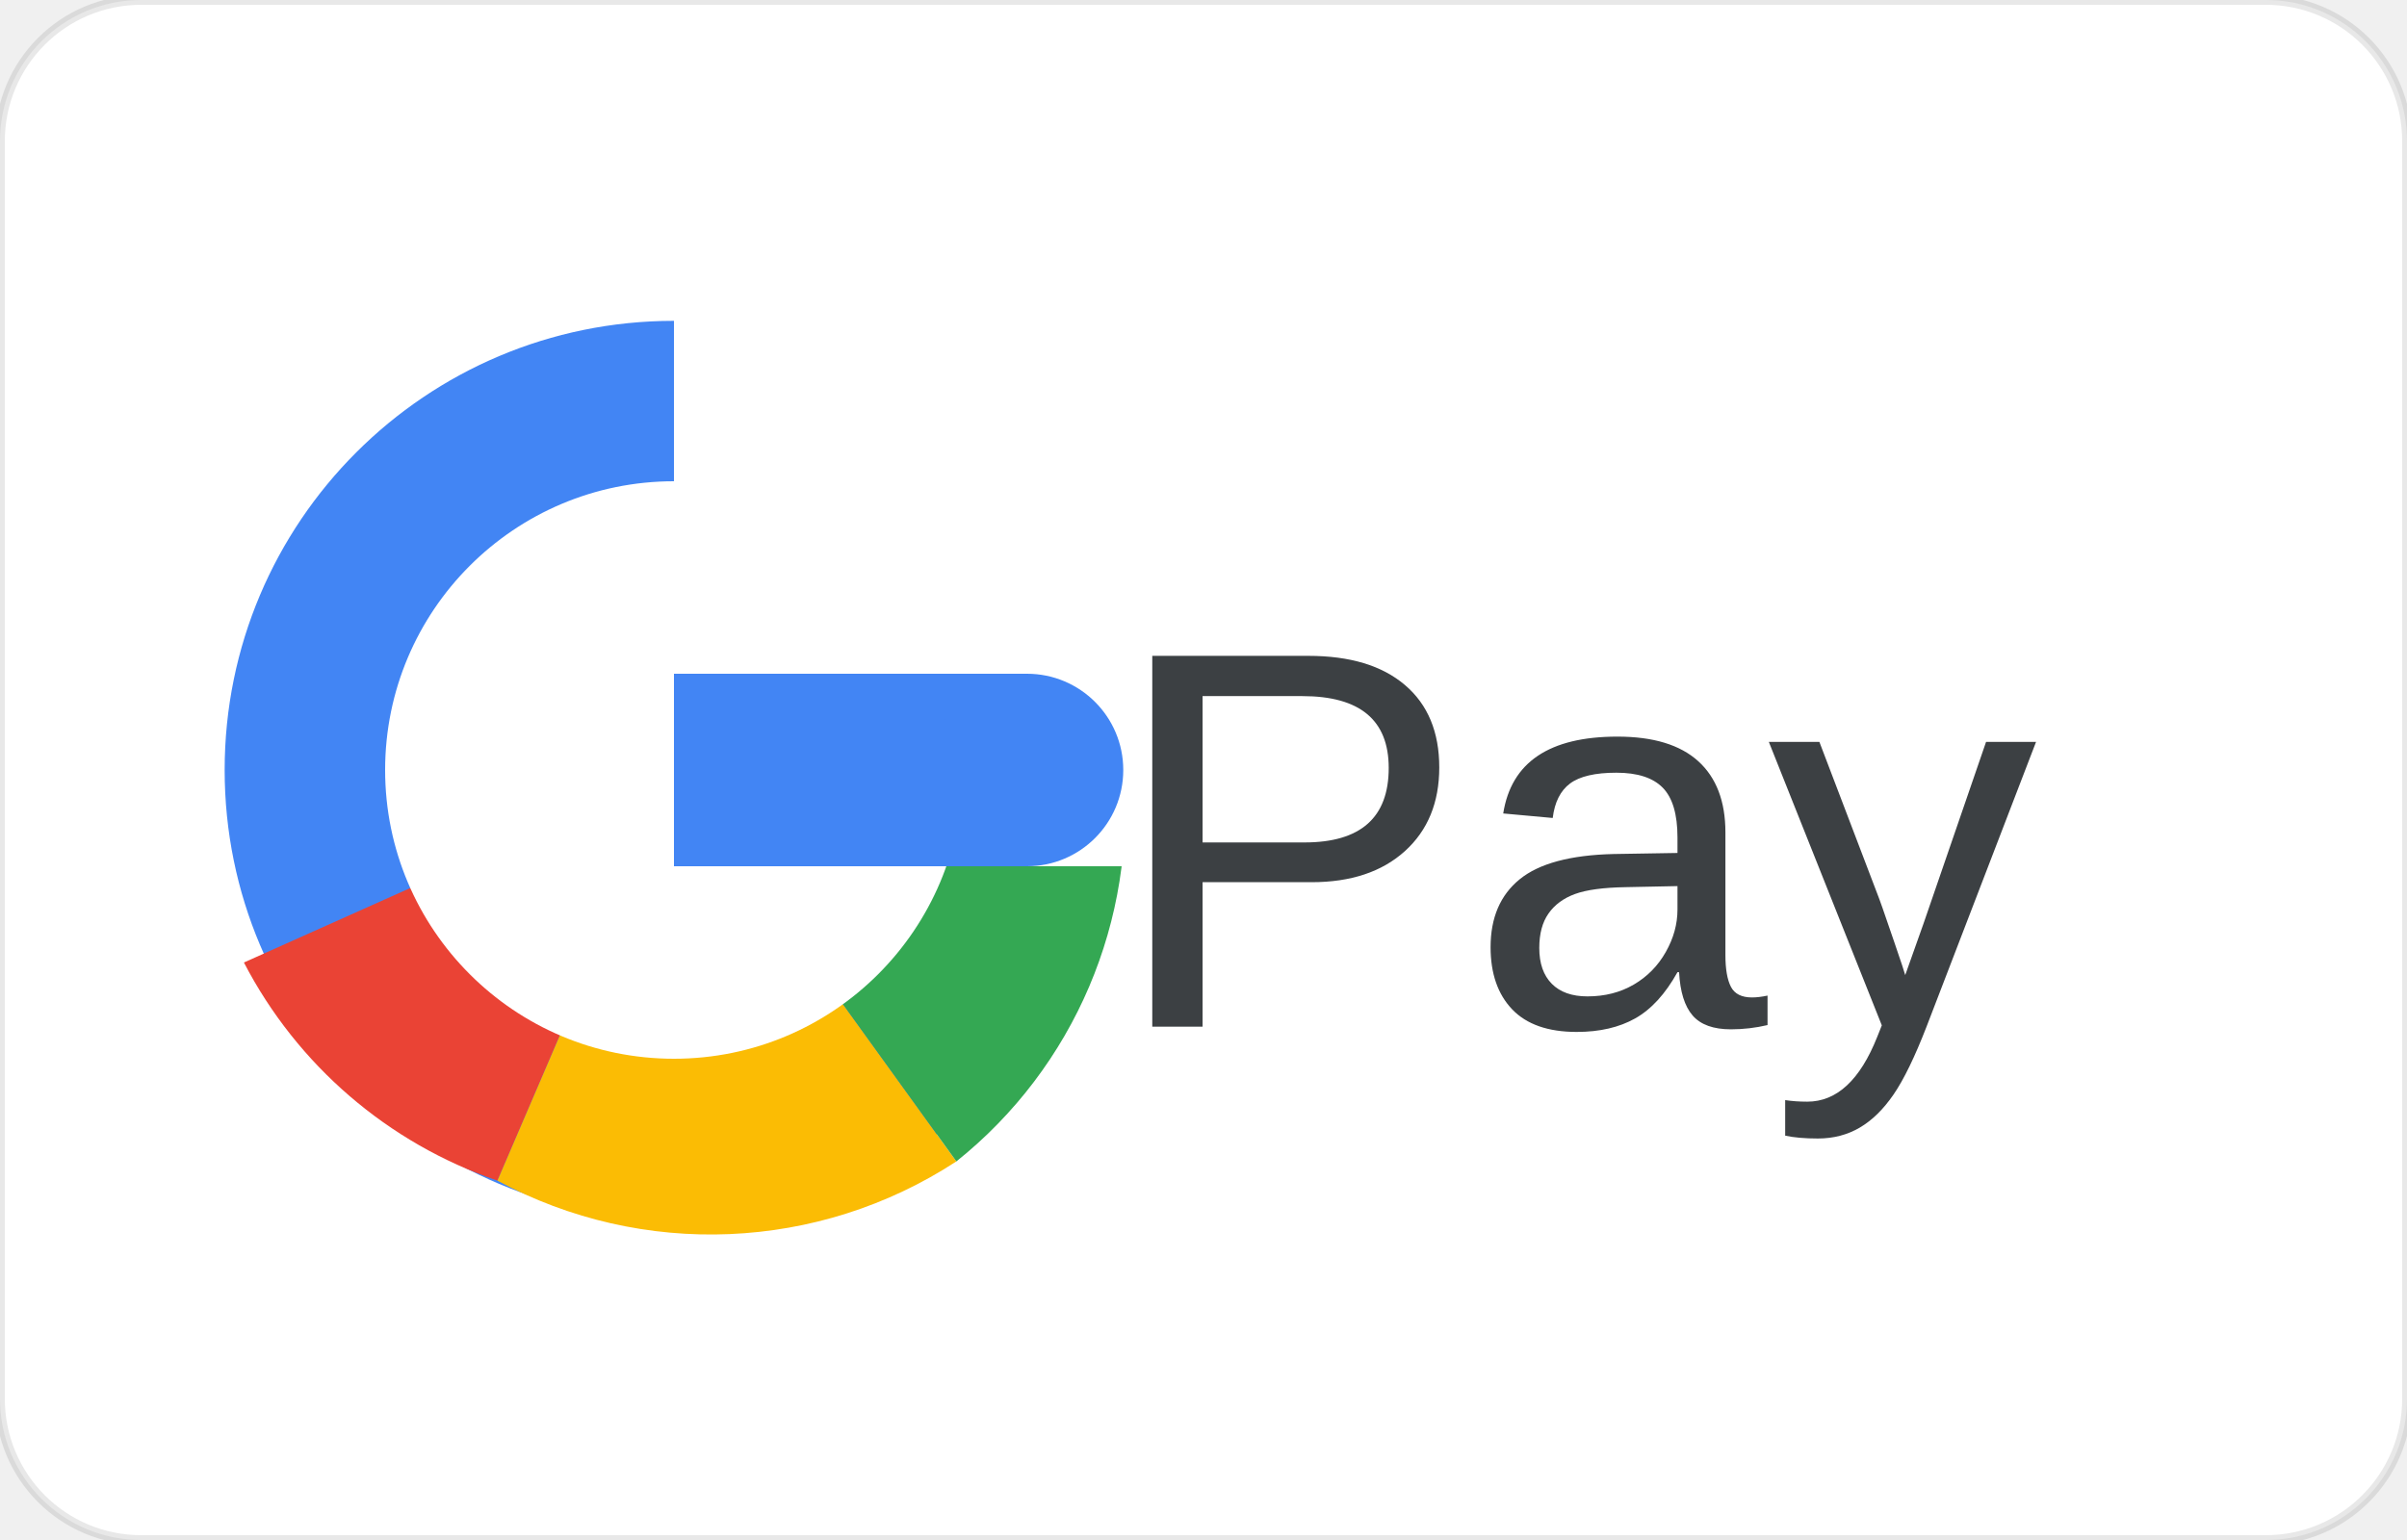
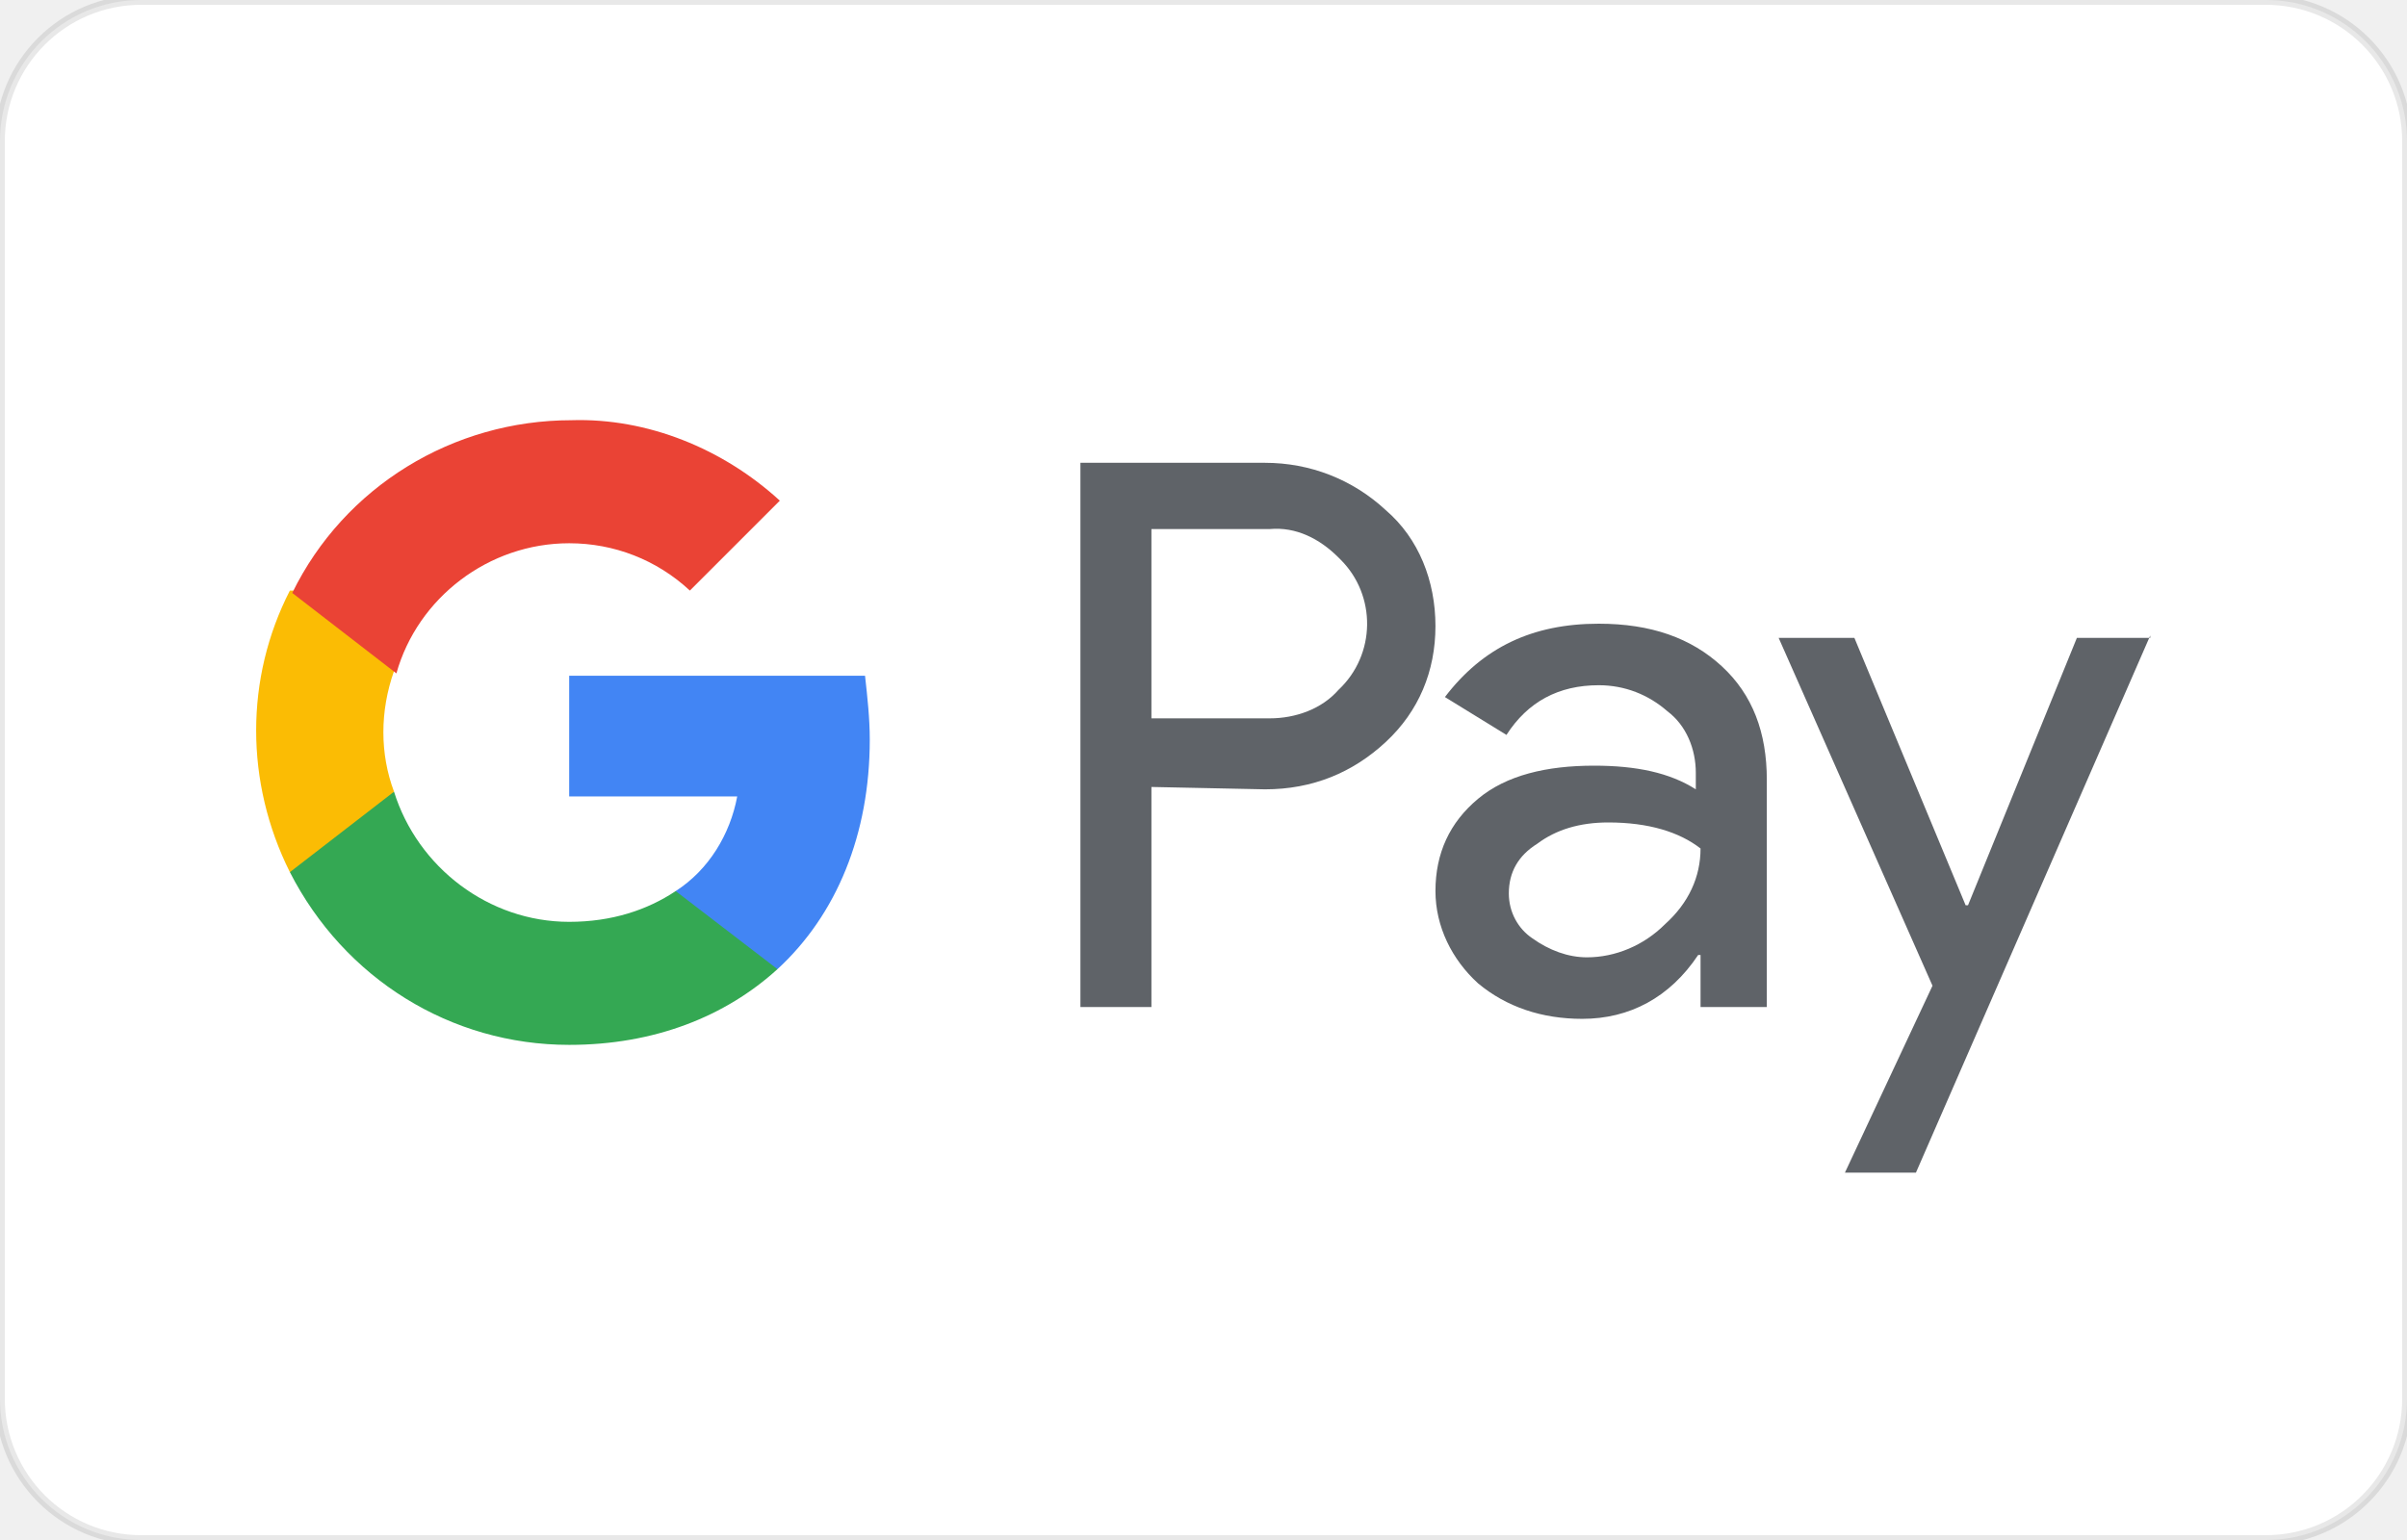
<svg xmlns="http://www.w3.org/2000/svg" viewBox="0 0 750 480">
  <rect width="750" height="480" rx="44" fill="white" stroke="rgba(0,0,0,0.09)" stroke-width="3" />
-   <g transform="translate(50,90)">
-     <circle cx="160" cy="150" r="140" fill="white" />
-     <path d="M160,10 A140,140 0 1,0 300,150 L160,150 Z" fill="#4285F4" />
-     <path d="M26,210 A140,140 0 0,0 105,278 L160,150 Z" fill="#EA4335" />
-     <path d="M105,278 A140,140 0 0,0 248,272 L160,150 Z" fill="#FBBC04" />
-     <path d="M248,272 A140,140 0 0,0 300,150 L160,150 Z" fill="#34A853" />
-     <circle cx="160" cy="150" r="90" fill="white" />
-     <rect x="160" y="10" width="145" height="90" fill="white" />
-     <rect x="160" y="120" width="145" height="60" fill="#4285F4" />
-     <rect x="270" y="120" width="40" height="60" fill="white" />
-     <circle cx="270" cy="150" r="30" fill="#4285F4" />
+   <g transform="translate(80, 100) scale(7.375)">
+     <style>.gp0{fill:#5F6368}.gp1{fill:#4285F4}.gp2{fill:#34A853}.gp3{fill:#FBBC04}.gp4{fill:#EA4335}</style>
+     <path class="gp0" d="M37.8,19.7V29h-3V6h7.8c1.9,0,3.7,0.7,5.1,2c1.4,1.2,2.1,3,2.1,4.9c0,1.9-0.7,3.6-2.1,4.9c-1.4,1.3-3.1,2-5.1,2L37.8,19.7L37.8,19.7z M37.8,8.8v8h5c1.1,0,2.2-0.4,2.9-1.2c1.6-1.5,1.6-4,0.1-5.5c0,0-0.1-0.1-0.1-0.1c-0.8-0.8-1.8-1.3-2.9-1.2L37.8,8.8L37.8,8.8z" />
+     <path class="gp0" d="M56.7,12.8c2.2,0,3.9,0.6,5.2,1.8s1.9,2.8,1.9,4.8V29H61v-2.2h-0.1c-1.2,1.8-2.9,2.7-4.9,2.7c-1.7,0-3.2-0.5-4.4-1.5c-1.1-1-1.8-2.4-1.8-3.9c0-1.6,0.6-2.9,1.8-3.9c1.2-1,2.9-1.4,4.9-1.4c1.8,0,3.2,0.3,4.3,1v-0.7c0-1-0.4-2-1.2-2.6c-0.8-0.7-1.8-1.1-2.9-1.1c-1.7,0-3,0.7-3.9,2.1l-2.6-1.6C51.8,13.8,53.9,12.8,56.7,12.8z M52.9,24.2c0,0.8,0.4,1.5,1,1.9c0.7,0.5,1.5,0.8,2.3,0.8c1.2,0,2.4-0.5,3.3-1.4c1-0.9,1.5-2,1.5-3.2c-0.9-0.7-2.2-1.1-3.9-1.1c-1.2,0-2.2,0.3-3,0.9C53.3,22.6,52.9,23.3,52.9,24.2z" />
+     <path class="gp0" d="M80,13.3l-9.9,22.7h-3l3.7-7.9l-6.5-14.7h3.2l4.7,11.3h0.1l4.6-11.3H80z" />
+     <path class="gp1" d="M25.9,17.7c0-0.9-0.1-1.8-0.2-2.7H13.2v5.1h7.1c-0.3,1.6-1.2,3.1-2.6,4v3.3H22C24.5,25.1,25.9,21.7,25.9,17.7z" />
+     <path class="gp2" d="M13.2,30.6c3.6,0,6.6-1.2,8.8-3.2l-4.3-3.3c-1.2,0.8-2.7,1.3-4.5,1.3c-3.4,0-6.4-2.3-7.4-5.5H1.4v3.4C3.7,27.8,8.2,30.6,13.2,30.6z" />
+     <path class="gp3" d="M5.8,19.9c-0.6-1.6-0.6-3.4,0-5.1v-3.4H1.4c-1.9,3.7-1.9,8.1,0,11.9L5.8,19.9z" />
+     <path class="gp4" d="M13.2,9.4c1.9,0,3.7,0.7,5.1,2l0,0l3.8-3.8c-2.4-2.2-5.6-3.5-8.8-3.4c-5,0-9.6,2.8-11.8,7.3l4.4,3.4C6.8,11.7,9.8,9.4,13.2,9.4z" />
  </g>
-   <text x="490" y="320" text-anchor="middle" font-family="Arial, Helvetica, sans-serif" font-size="168" font-weight="400" fill="#3C4043">Pay</text>
</svg>
